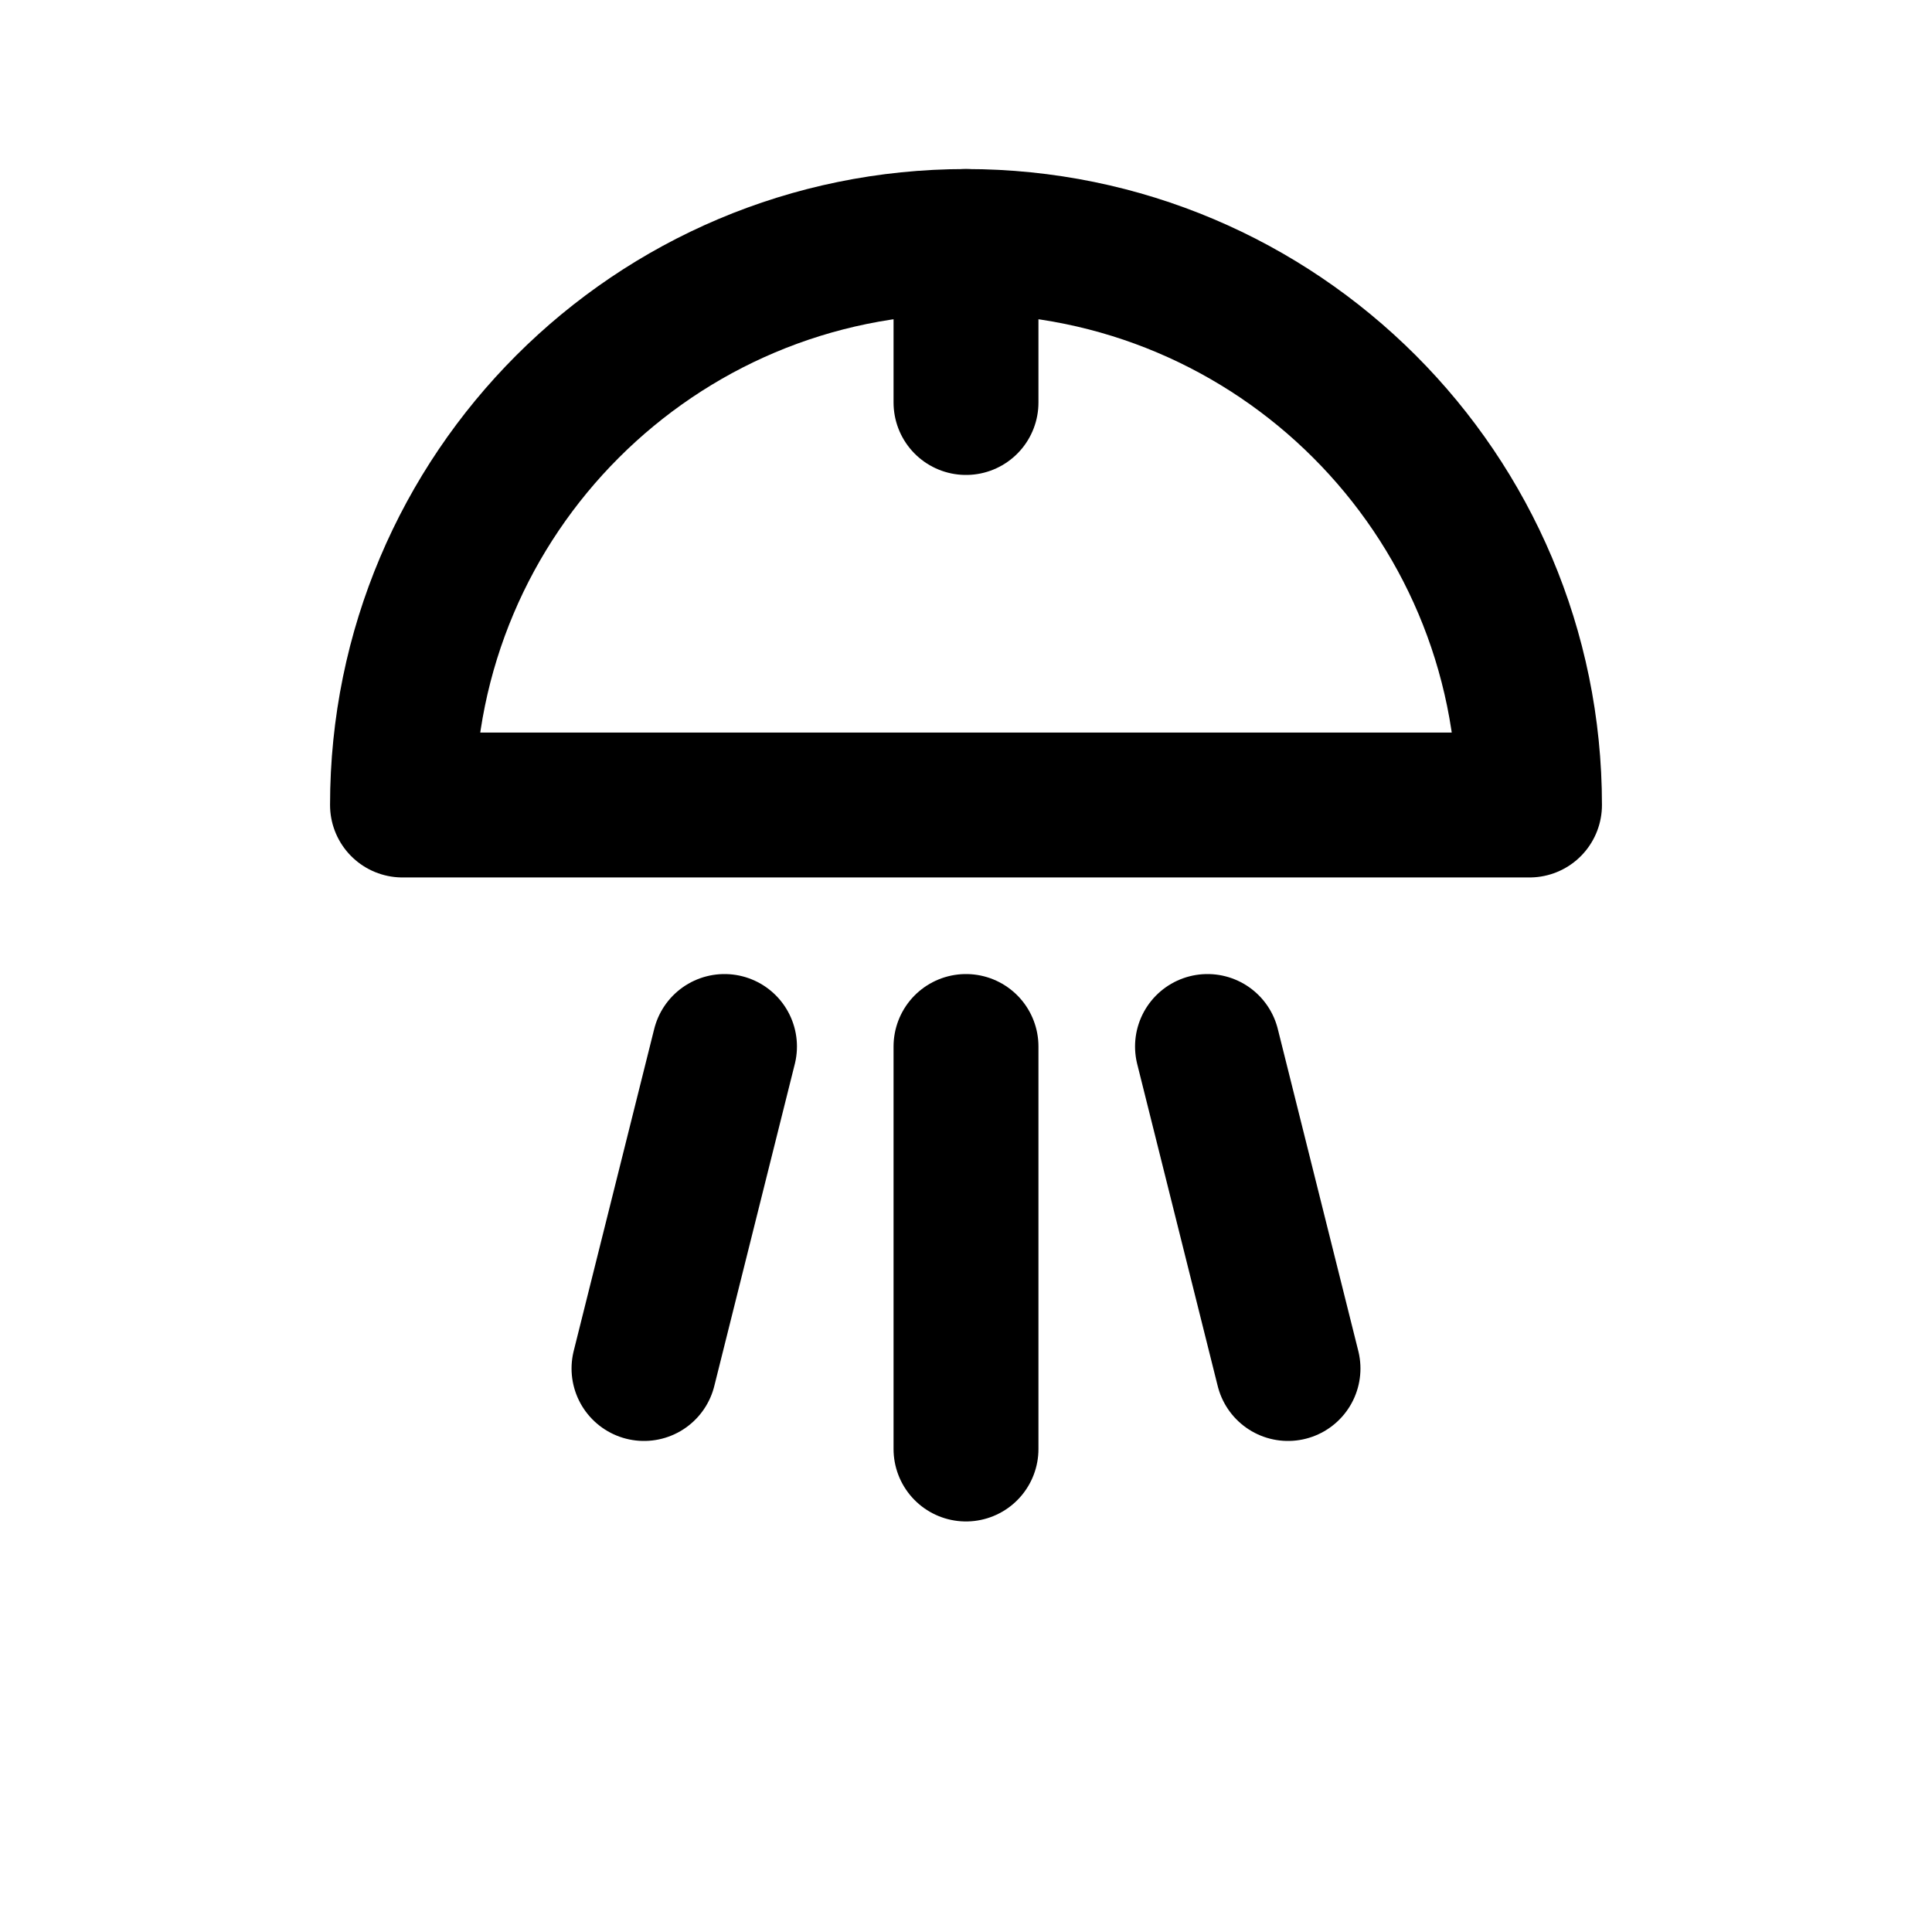
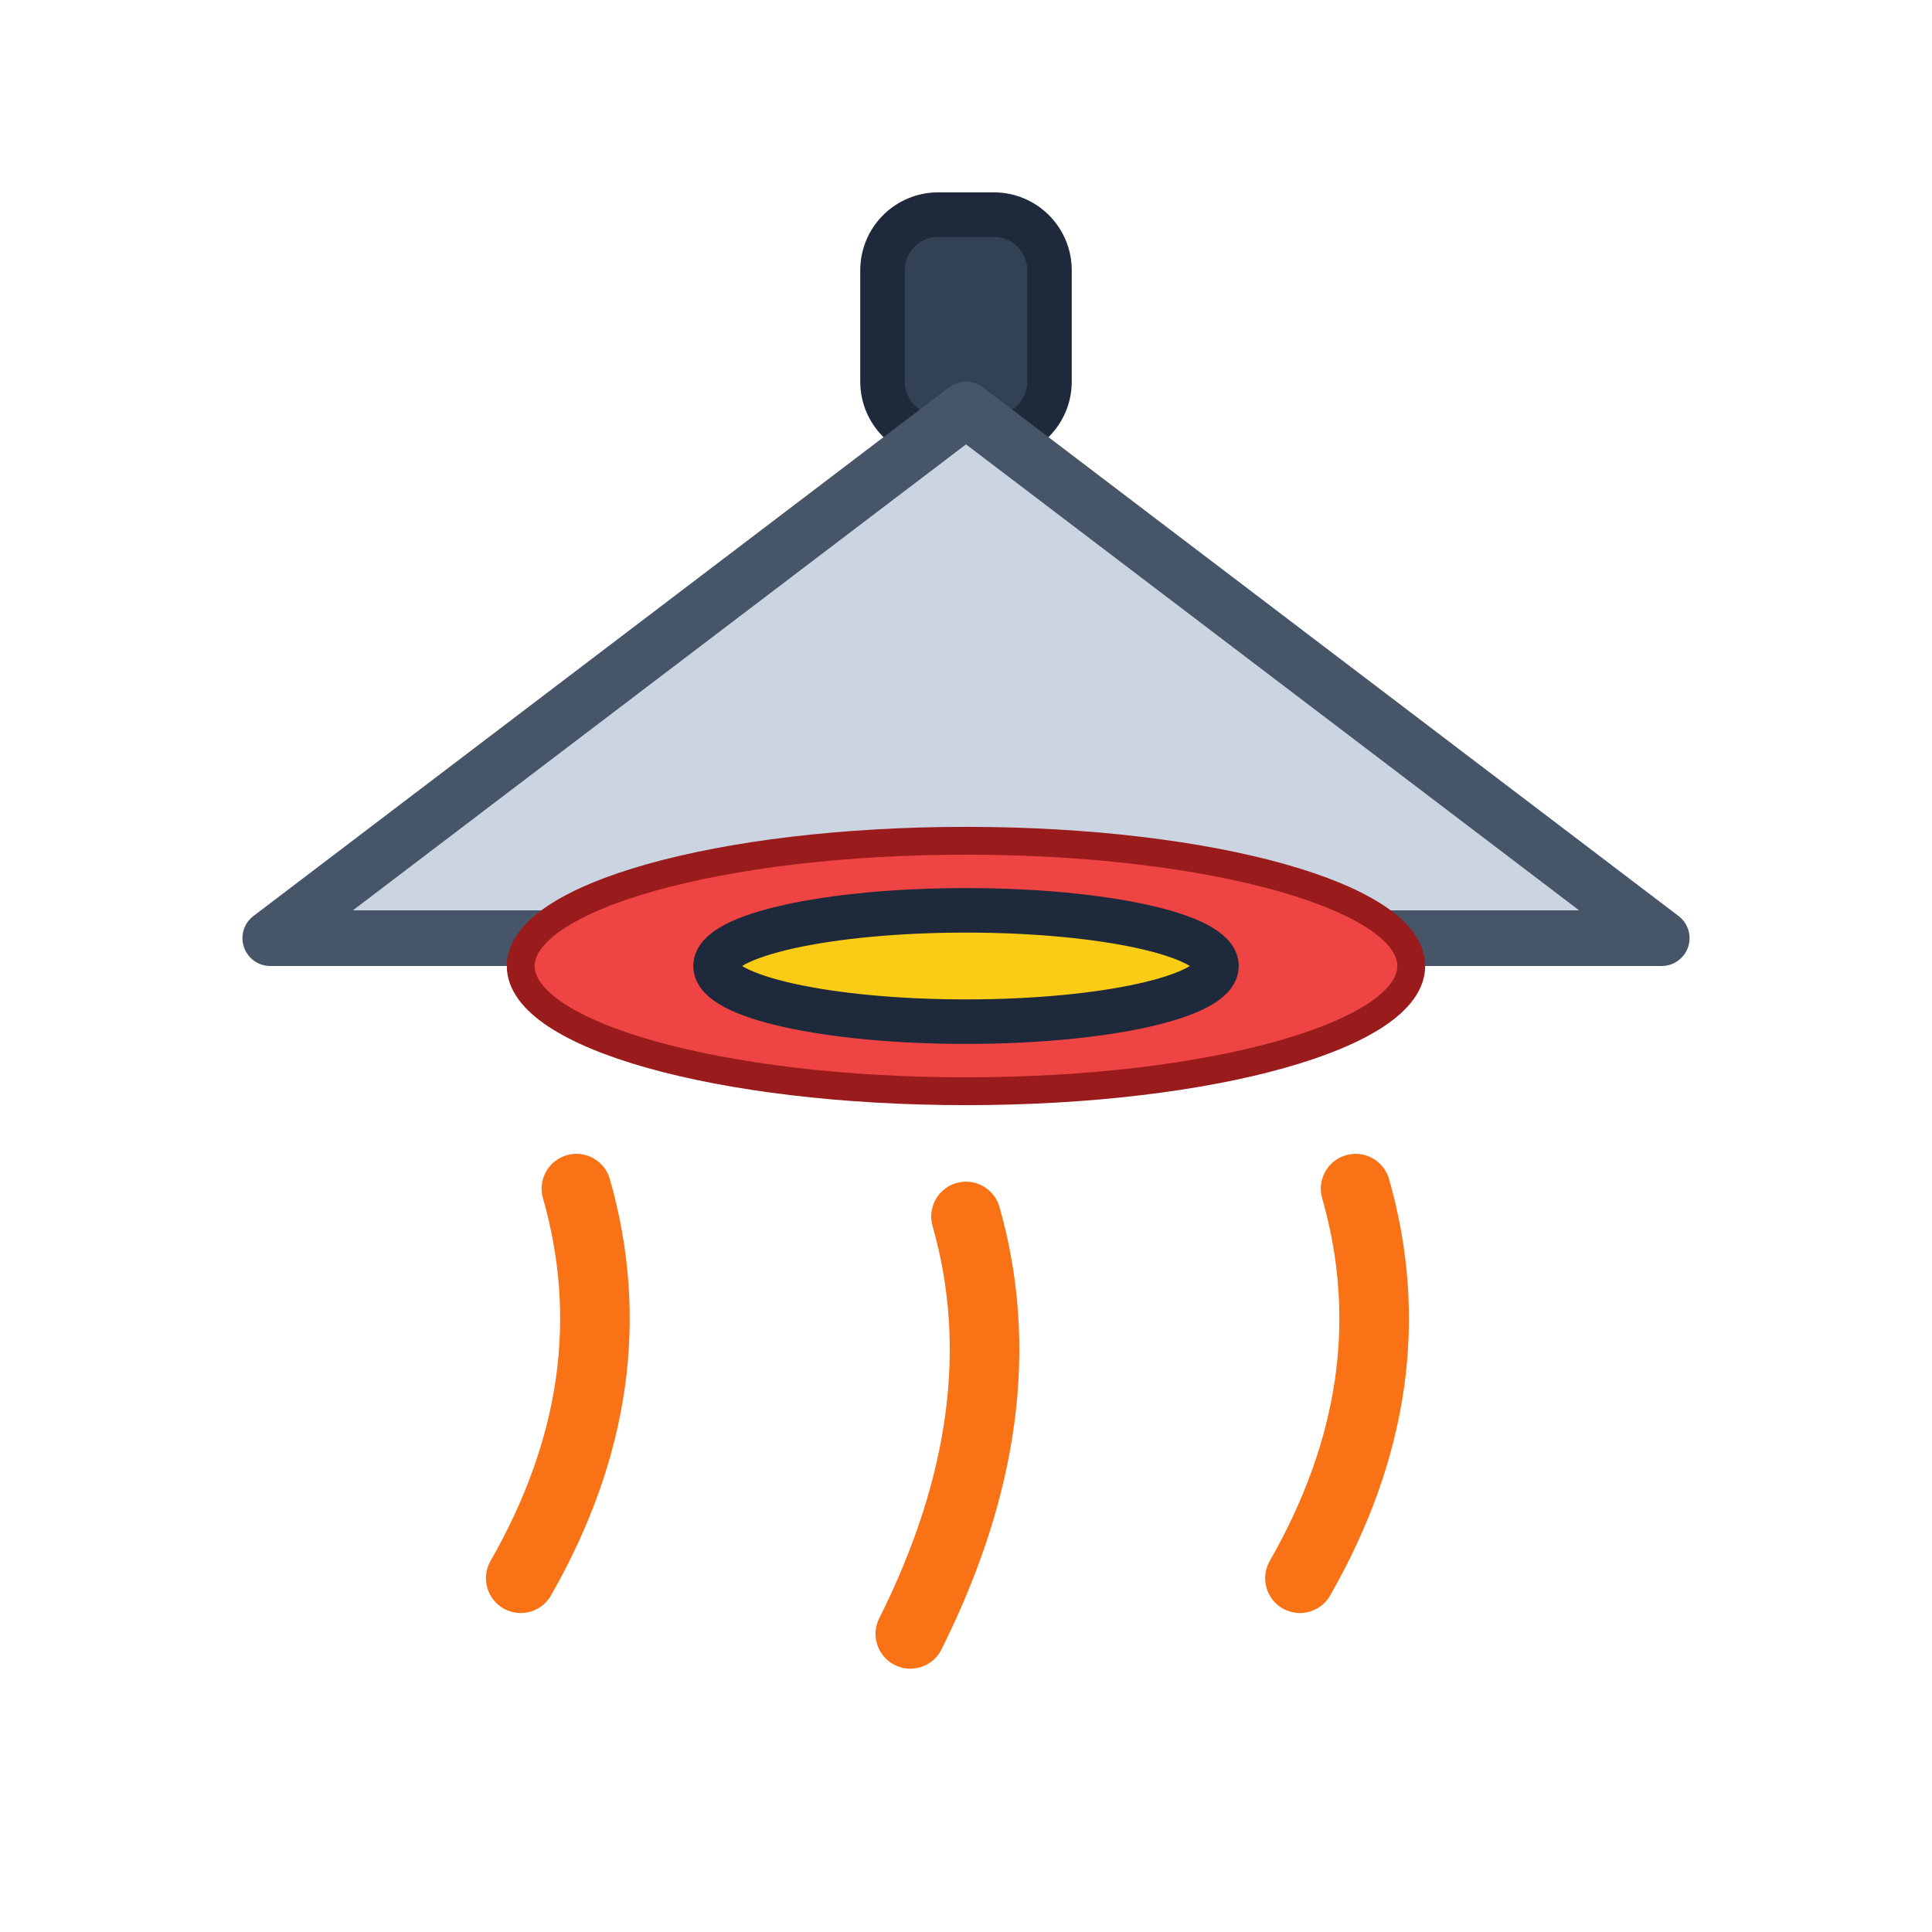
- <svg viewBox="0 0 24 24" fill="none" stroke="currentColor" stroke-width="1.8" stroke-linecap="round" stroke-linejoin="round">
-   <path d="M5 10a7 7 0 0 1 14 0H5z" />
-   <path d="M12 3v2" />
-   <path d="M9 13l-1 4M12 13v5M15 13l1 4" />
+ <svg xmlns="http://www.w3.org/2000/svg" viewBox="0 0 128 128" width="128" height="128">
+   <g data-normalized="1" transform="translate(5, 5) scale(0.921875)" stroke-linecap="round" stroke-linejoin="round">
+     <rect x="58" y="10" width="12" height="16" rx="4" fill="#334155" stroke="#1E293B" stroke-width="3.2" stroke-linejoin="round" />
+     <polygon points="64,24 14,62 114,62" fill="#CBD5E1" stroke="#475569" stroke-width="4" stroke-linejoin="round" />
+     <ellipse cx="64" cy="64" rx="32" ry="9" fill="#EF4444" stroke="#991B1B" stroke-width="2" />
+     <ellipse cx="64" cy="64" rx="18" ry="4" fill="#FACC15" stroke="#1E293B" stroke-width="3.2" stroke-linejoin="round" />
+     <path d="M36 80 Q40 94 32 108 M64 82 Q68 96 60 112 M92 80 Q96 94 88 108" fill="none" stroke="#F97316" stroke-width="5" stroke-linecap="round" />
+   </g>
</svg>
